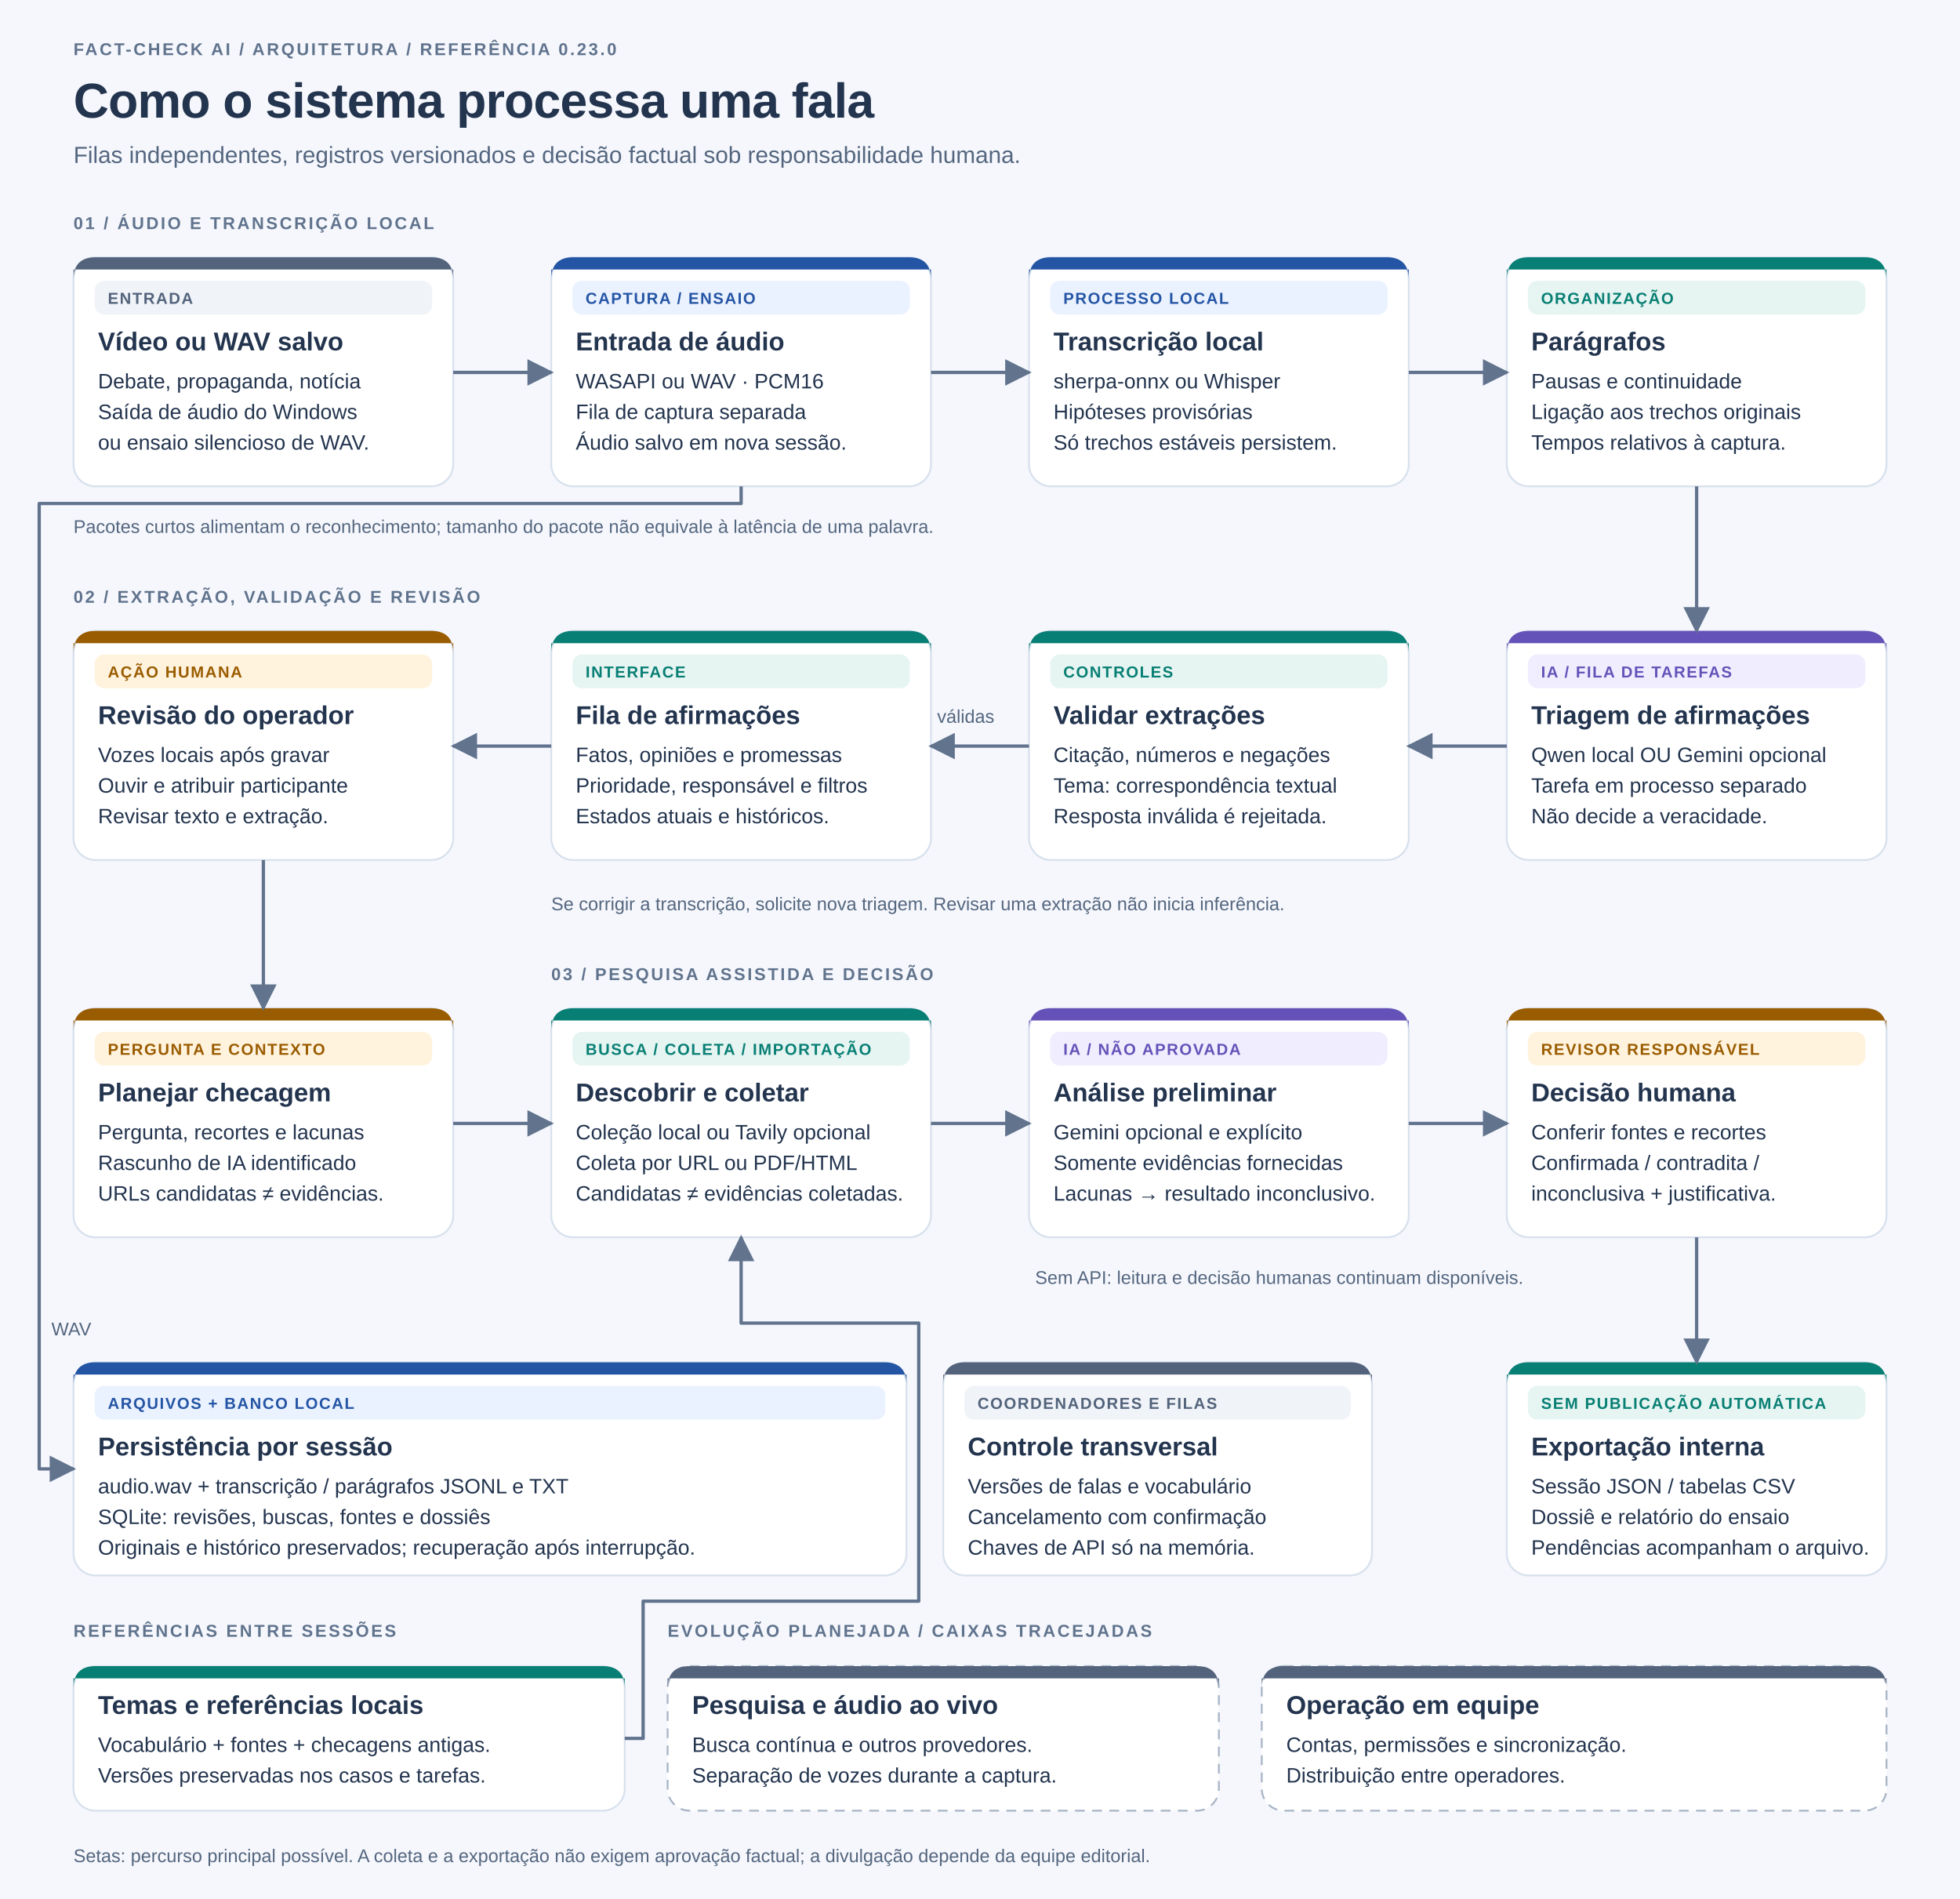
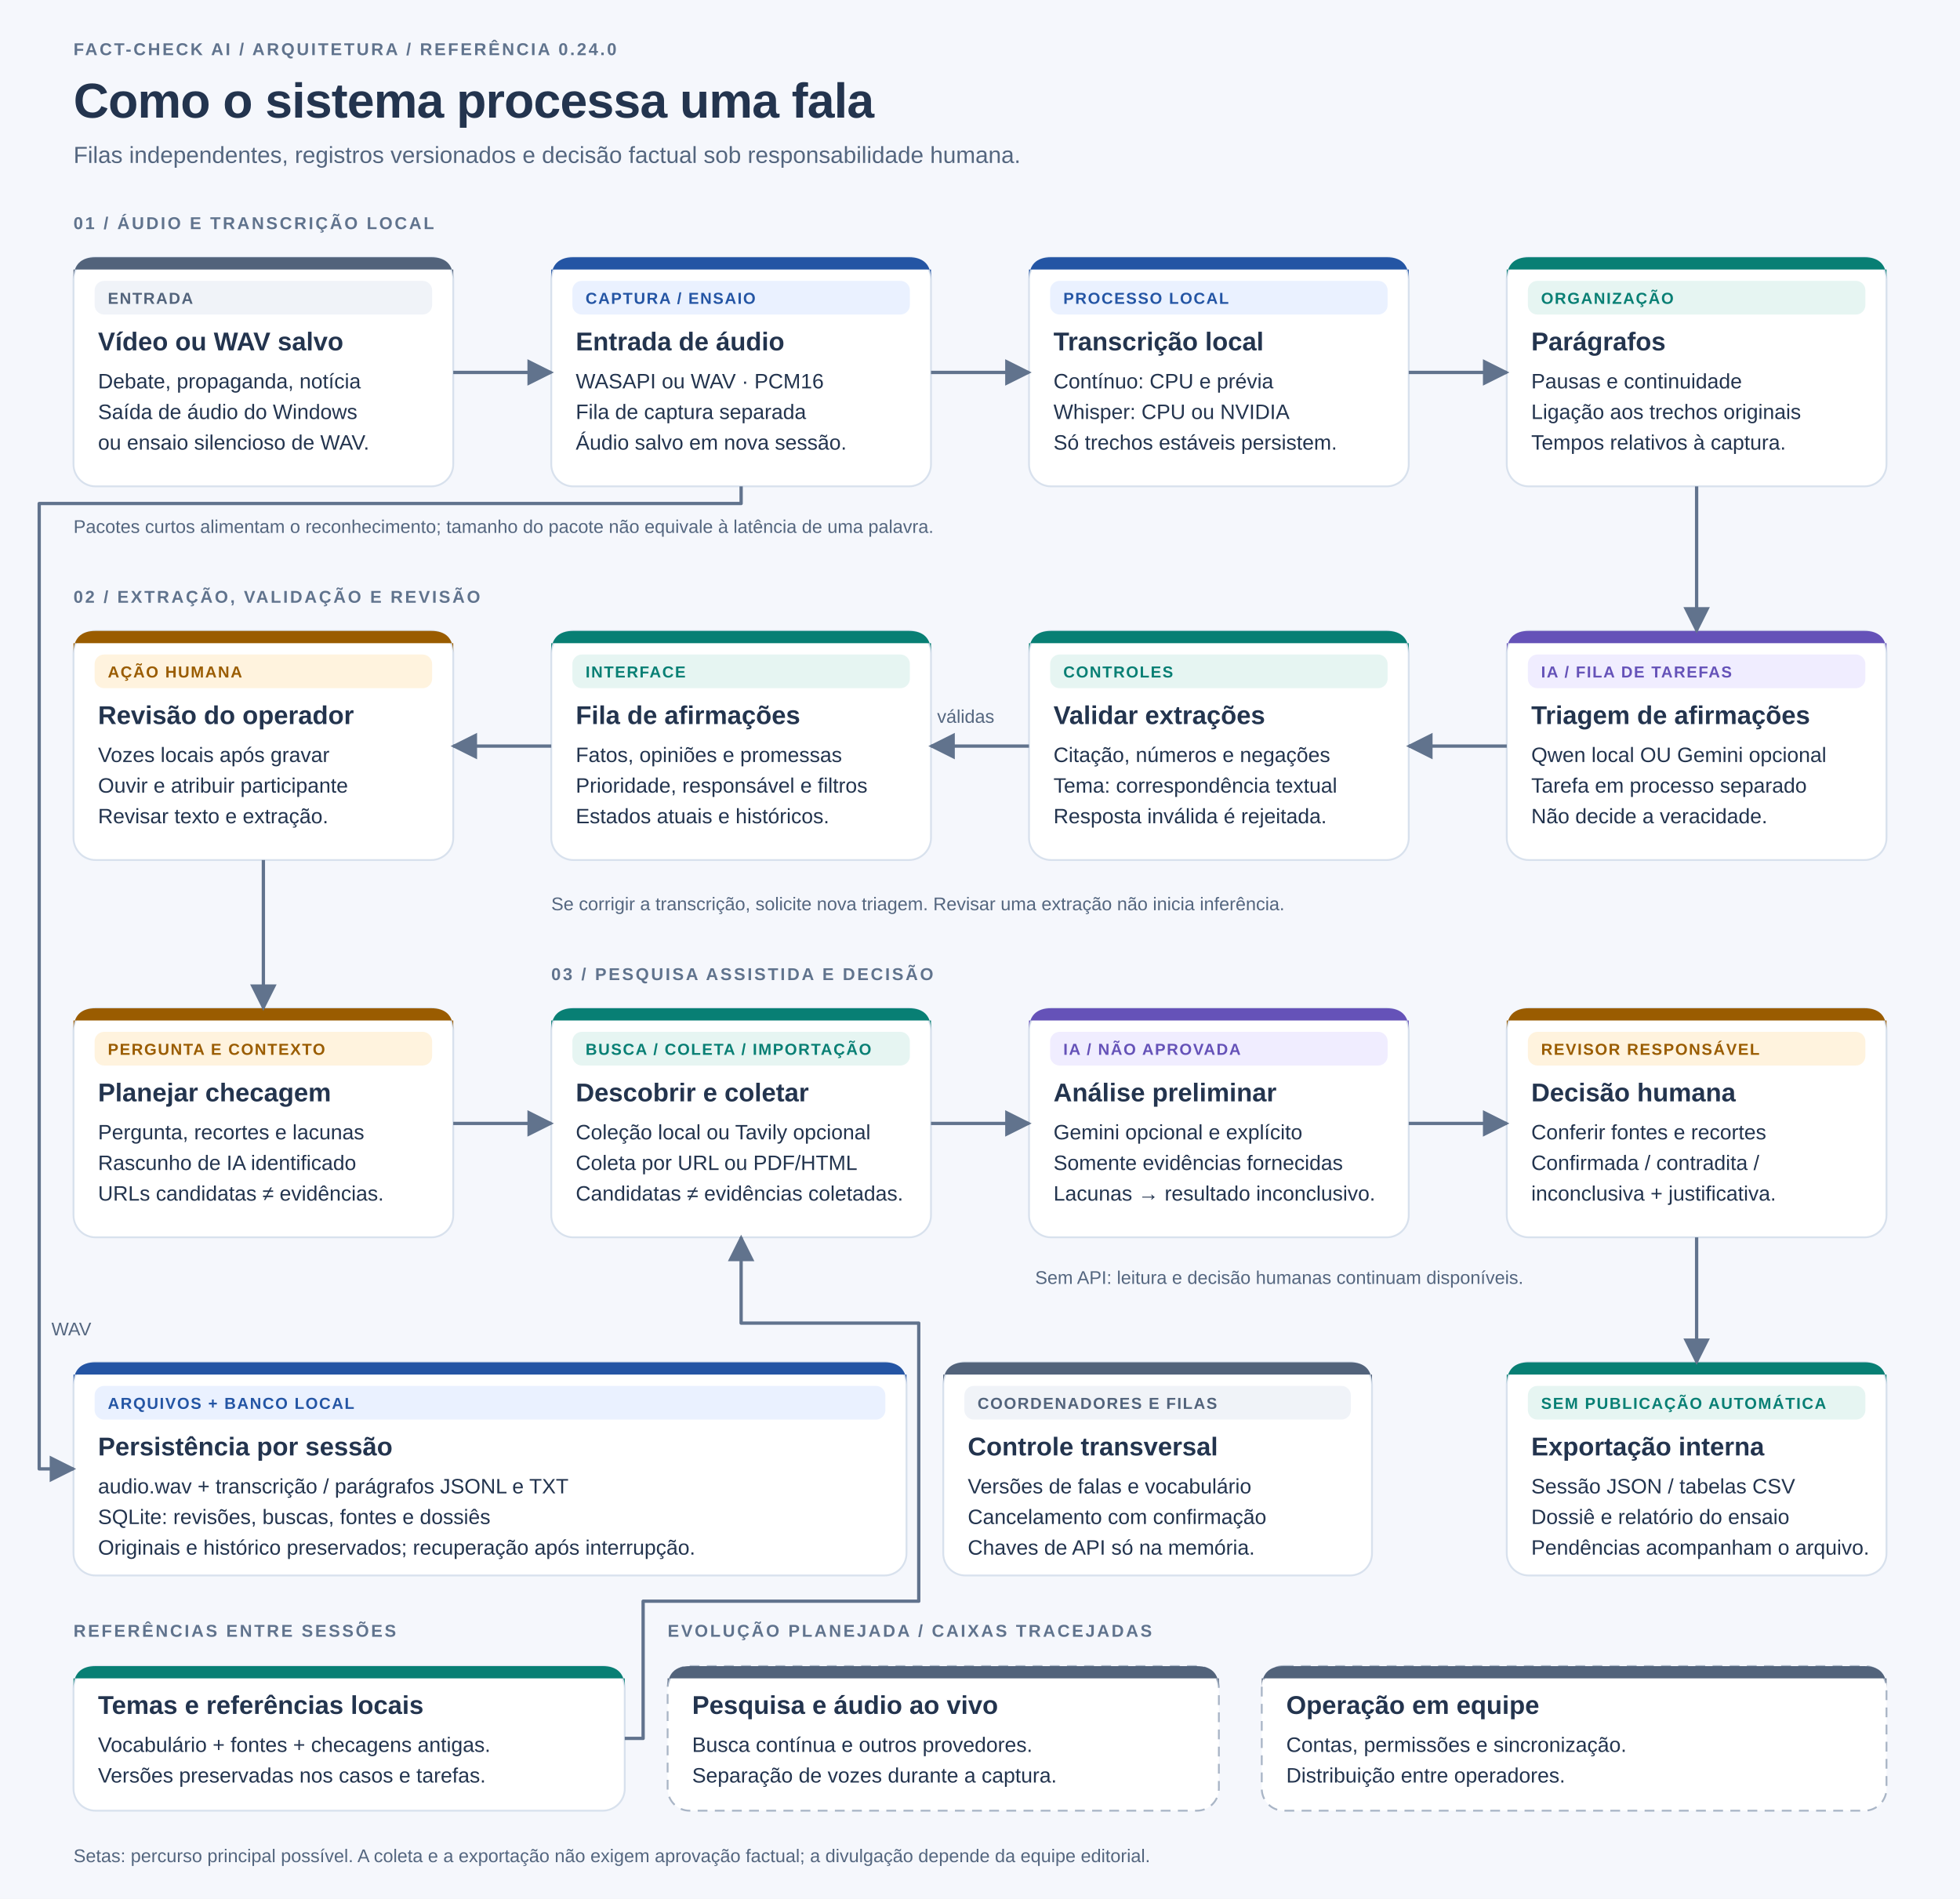
<svg xmlns="http://www.w3.org/2000/svg" width="1600" height="1550" viewBox="0 0 1600 1550" role="img" aria-labelledby="title description">
  <defs>
    <marker id="arrow" viewBox="0 0 10 10" refX="9" refY="5" markerWidth="8" markerHeight="8" orient="auto-start-reverse">
      <path d="M 0 0 L 10 5 L 0 10 Z" fill="#61738D" />
    </marker>
    <marker id="return" viewBox="0 0 10 10" refX="9" refY="5" markerWidth="7" markerHeight="7" orient="auto-start-reverse">
      <path d="M 0 0 L 10 5 L 0 10 Z" fill="#B57A22" />
    </marker>
    <style>
    text { font-family: 'Segoe UI', Arial, sans-serif; fill: #23344E; }
    .title { font-size: 40px; font-weight: 700; letter-spacing: -.5px; }
    .subtitle { font-size: 19px; fill: #54667F; }
    .section { font-size: 14px; font-weight: 700; letter-spacing: 1.7px; fill: #60738D; }
    .heading { font-size: 21px; font-weight: 700; }
    .body { font-size: 17px; }
    .small { font-size: 15px; fill: #54667F; }
    .tag { font-size: 13px; font-weight: 700; letter-spacing: 1px; }
    .stage { font-size: 27px; font-weight: 700; }
    .number { font-size: 20px; font-weight: 700; fill: white; }
    .flow { fill: none; stroke: #61738D; stroke-width: 2.7; stroke-linejoin: round; marker-end: url(#arrow); }
    .return { fill: none; stroke: #B57A22; stroke-width: 2.2; stroke-linejoin: round; marker-end: url(#return); }
  </style>
  </defs>
  <rect width="1600" height="1550" fill="#F5F7FC" />
-   <text x="60" y="45" class="section">FACT-CHECK AI / ARQUITETURA / REFERÊNCIA 0.23.0</text>
+   <text x="60" y="45" class="section">FACT-CHECK AI / ARQUITETURA / REFERÊNCIA 0.24.0</text>
  <text x="60" y="96" class="title">Como o sistema processa uma fala</text>
  <text x="60" y="133" class="subtitle">Filas independentes, registros versionados e decisão factual sob responsabilidade humana.</text>
  <text x="60" y="187" class="section">01 / ÁUDIO E TRANSCRIÇÃO LOCAL</text>
  <g data-card-bounds="60,210,310,187">
    <rect x="60" y="210" width="310" height="187" rx="18" fill="white" stroke="#D8E1ED" stroke-width="1.5" />
    <path d="M 78 210 H 352 Q 370 210 370 228 V 220 H 60 V 228 Q 60 210 78 210 Z" fill="#52637B" />
    <rect x="78" y="230" width="274" height="26" rx="7" fill="#F0F3F8" stroke="#F0F3F8" stroke-width="1.5" />
    <text x="88" y="248" class="tag" style="fill:#52637B">ENTRADA</text>
    <text x="80" y="286" class="heading">Vídeo ou WAV salvo</text>
    <text x="80" y="317" class="body">Debate, propaganda, notícia</text>
    <text x="80" y="342" class="body">Saída de áudio do Windows</text>
    <text x="80" y="367" class="body">ou ensaio silencioso de WAV.</text>
  </g>
  <g data-card-bounds="450,210,310,187">
    <rect x="450" y="210" width="310" height="187" rx="18" fill="white" stroke="#D8E1ED" stroke-width="1.5" />
    <path d="M 468 210 H 742 Q 760 210 760 228 V 220 H 450 V 228 Q 450 210 468 210 Z" fill="#2455A4" />
    <rect x="468" y="230" width="274" height="26" rx="7" fill="#EAF1FF" stroke="#EAF1FF" stroke-width="1.5" />
    <text x="478" y="248" class="tag" style="fill:#2455A4">CAPTURA / ENSAIO</text>
    <text x="470" y="286" class="heading">Entrada de áudio</text>
    <text x="470" y="317" class="body">WASAPI ou WAV · PCM16</text>
    <text x="470" y="342" class="body">Fila de captura separada</text>
    <text x="470" y="367" class="body">Áudio salvo em nova sessão.</text>
  </g>
  <g data-card-bounds="840,210,310,187">
    <rect x="840" y="210" width="310" height="187" rx="18" fill="white" stroke="#D8E1ED" stroke-width="1.5" />
    <path d="M 858 210 H 1132 Q 1150 210 1150 228 V 220 H 840 V 228 Q 840 210 858 210 Z" fill="#2455A4" />
    <rect x="858" y="230" width="274" height="26" rx="7" fill="#EAF1FF" stroke="#EAF1FF" stroke-width="1.5" />
    <text x="868" y="248" class="tag" style="fill:#2455A4">PROCESSO LOCAL</text>
    <text x="860" y="286" class="heading">Transcrição local</text>
-     <text x="860" y="317" class="body">sherpa-onnx ou Whisper</text>
-     <text x="860" y="342" class="body">Hipóteses provisórias</text>
+     <text x="860" y="317" class="body">Contínuo: CPU e prévia</text>
+     <text x="860" y="342" class="body">Whisper: CPU ou NVIDIA</text>
    <text x="860" y="367" class="body">Só trechos estáveis persistem.</text>
  </g>
  <g data-card-bounds="1230,210,310,187">
    <rect x="1230" y="210" width="310" height="187" rx="18" fill="white" stroke="#D8E1ED" stroke-width="1.5" />
    <path d="M 1248 210 H 1522 Q 1540 210 1540 228 V 220 H 1230 V 228 Q 1230 210 1248 210 Z" fill="#087F74" />
    <rect x="1248" y="230" width="274" height="26" rx="7" fill="#E6F5F2" stroke="#E6F5F2" stroke-width="1.5" />
    <text x="1258" y="248" class="tag" style="fill:#087F74">ORGANIZAÇÃO</text>
    <text x="1250" y="286" class="heading">Parágrafos</text>
    <text x="1250" y="317" class="body">Pausas e continuidade</text>
    <text x="1250" y="342" class="body">Ligação aos trechos originais</text>
    <text x="1250" y="367" class="body">Tempos relativos à captura.</text>
  </g>
  <path d="M 370 304 H 450" class="flow" />
  <path d="M 760 304 H 840" class="flow" />
  <path d="M 1150 304 H 1230" class="flow" />
  <text x="60" y="435" class="small">Pacotes curtos alimentam o reconhecimento; tamanho do pacote não equivale à latência de uma palavra.</text>
  <text x="60" y="492" class="section">02 / EXTRAÇÃO, VALIDAÇÃO E REVISÃO</text>
  <g data-card-bounds="60,515,310,187">
    <rect x="60" y="515" width="310" height="187" rx="18" fill="white" stroke="#D8E1ED" stroke-width="1.5" />
    <path d="M 78 515 H 352 Q 370 515 370 533 V 525 H 60 V 533 Q 60 515 78 515 Z" fill="#9A5C00" />
    <rect x="78" y="535" width="274" height="26" rx="7" fill="#FFF3DE" stroke="#FFF3DE" stroke-width="1.5" />
    <text x="88" y="553" class="tag" style="fill:#9A5C00">AÇÃO HUMANA</text>
    <text x="80" y="591" class="heading">Revisão do operador</text>
    <text x="80" y="622" class="body">Vozes locais após gravar</text>
    <text x="80" y="647" class="body">Ouvir e atribuir participante</text>
    <text x="80" y="672" class="body">Revisar texto e extração.</text>
  </g>
  <g data-card-bounds="450,515,310,187">
    <rect x="450" y="515" width="310" height="187" rx="18" fill="white" stroke="#D8E1ED" stroke-width="1.5" />
    <path d="M 468 515 H 742 Q 760 515 760 533 V 525 H 450 V 533 Q 450 515 468 515 Z" fill="#087F74" />
    <rect x="468" y="535" width="274" height="26" rx="7" fill="#E6F5F2" stroke="#E6F5F2" stroke-width="1.5" />
    <text x="478" y="553" class="tag" style="fill:#087F74">INTERFACE</text>
    <text x="470" y="591" class="heading">Fila de afirmações</text>
    <text x="470" y="622" class="body">Fatos, opiniões e promessas</text>
    <text x="470" y="647" class="body">Prioridade, responsável e filtros</text>
    <text x="470" y="672" class="body">Estados atuais e históricos.</text>
  </g>
  <g data-card-bounds="840,515,310,187">
    <rect x="840" y="515" width="310" height="187" rx="18" fill="white" stroke="#D8E1ED" stroke-width="1.5" />
    <path d="M 858 515 H 1132 Q 1150 515 1150 533 V 525 H 840 V 533 Q 840 515 858 515 Z" fill="#087F74" />
    <rect x="858" y="535" width="274" height="26" rx="7" fill="#E6F5F2" stroke="#E6F5F2" stroke-width="1.5" />
    <text x="868" y="553" class="tag" style="fill:#087F74">CONTROLES</text>
    <text x="860" y="591" class="heading">Validar extrações</text>
    <text x="860" y="622" class="body">Citação, números e negações</text>
    <text x="860" y="647" class="body">Tema: correspondência textual</text>
    <text x="860" y="672" class="body">Resposta inválida é rejeitada.</text>
  </g>
  <g data-card-bounds="1230,515,310,187">
    <rect x="1230" y="515" width="310" height="187" rx="18" fill="white" stroke="#D8E1ED" stroke-width="1.5" />
    <path d="M 1248 515 H 1522 Q 1540 515 1540 533 V 525 H 1230 V 533 Q 1230 515 1248 515 Z" fill="#6552B8" />
    <rect x="1248" y="535" width="274" height="26" rx="7" fill="#F0EDFF" stroke="#F0EDFF" stroke-width="1.5" />
    <text x="1258" y="553" class="tag" style="fill:#6552B8">IA / FILA DE TAREFAS</text>
    <text x="1250" y="591" class="heading">Triagem de afirmações</text>
    <text x="1250" y="622" class="body">Qwen local OU Gemini opcional</text>
    <text x="1250" y="647" class="body">Tarefa em processo separado</text>
    <text x="1250" y="672" class="body">Não decide a veracidade.</text>
  </g>
  <path d="M 1385 397 V 515" class="flow" />
  <path d="M 1230 609 H 1150" class="flow" />
  <path d="M 840 609 H 760" class="flow" />
  <path d="M 450 609 H 370" class="flow" />
  <text x="765" y="590" class="small">válidas</text>
  <text x="450" y="743" class="small">Se corrigir a transcrição, solicite nova triagem. Revisar uma extração não inicia inferência.</text>
  <text x="450" y="800" class="section">03 / PESQUISA ASSISTIDA E DECISÃO</text>
  <g data-card-bounds="60,823,310,187">
    <rect x="60" y="823" width="310" height="187" rx="18" fill="white" stroke="#D8E1ED" stroke-width="1.5" />
    <path d="M 78 823 H 352 Q 370 823 370 841 V 833 H 60 V 841 Q 60 823 78 823 Z" fill="#9A5C00" />
    <rect x="78" y="843" width="274" height="26" rx="7" fill="#FFF3DE" stroke="#FFF3DE" stroke-width="1.5" />
    <text x="88" y="861" class="tag" style="fill:#9A5C00">PERGUNTA E CONTEXTO</text>
    <text x="80" y="899" class="heading">Planejar checagem</text>
    <text x="80" y="930" class="body">Pergunta, recortes e lacunas</text>
    <text x="80" y="955" class="body">Rascunho de IA identificado</text>
    <text x="80" y="980" class="body">URLs candidatas ≠ evidências.</text>
  </g>
  <g data-card-bounds="450,823,310,187">
    <rect x="450" y="823" width="310" height="187" rx="18" fill="white" stroke="#D8E1ED" stroke-width="1.5" />
    <path d="M 468 823 H 742 Q 760 823 760 841 V 833 H 450 V 841 Q 450 823 468 823 Z" fill="#087F74" />
    <rect x="468" y="843" width="274" height="26" rx="7" fill="#E6F5F2" stroke="#E6F5F2" stroke-width="1.5" />
    <text x="478" y="861" class="tag" style="fill:#087F74">BUSCA / COLETA / IMPORTAÇÃO</text>
    <text x="470" y="899" class="heading">Descobrir e coletar</text>
    <text x="470" y="930" class="body">Coleção local ou Tavily opcional</text>
    <text x="470" y="955" class="body">Coleta por URL ou PDF/HTML</text>
    <text x="470" y="980" class="body">Candidatas ≠ evidências coletadas.</text>
  </g>
  <g data-card-bounds="840,823,310,187">
    <rect x="840" y="823" width="310" height="187" rx="18" fill="white" stroke="#D8E1ED" stroke-width="1.5" />
    <path d="M 858 823 H 1132 Q 1150 823 1150 841 V 833 H 840 V 841 Q 840 823 858 823 Z" fill="#6552B8" />
    <rect x="858" y="843" width="274" height="26" rx="7" fill="#F0EDFF" stroke="#F0EDFF" stroke-width="1.5" />
    <text x="868" y="861" class="tag" style="fill:#6552B8">IA / NÃO APROVADA</text>
    <text x="860" y="899" class="heading">Análise preliminar</text>
    <text x="860" y="930" class="body">Gemini opcional e explícito</text>
    <text x="860" y="955" class="body">Somente evidências fornecidas</text>
    <text x="860" y="980" class="body">Lacunas → resultado inconclusivo.</text>
  </g>
  <g data-card-bounds="1230,823,310,187">
    <rect x="1230" y="823" width="310" height="187" rx="18" fill="white" stroke="#D8E1ED" stroke-width="1.5" />
    <path d="M 1248 823 H 1522 Q 1540 823 1540 841 V 833 H 1230 V 841 Q 1230 823 1248 823 Z" fill="#9A5C00" />
    <rect x="1248" y="843" width="274" height="26" rx="7" fill="#FFF3DE" stroke="#FFF3DE" stroke-width="1.5" />
    <text x="1258" y="861" class="tag" style="fill:#9A5C00">REVISOR RESPONSÁVEL</text>
    <text x="1250" y="899" class="heading">Decisão humana</text>
    <text x="1250" y="930" class="body">Conferir fontes e recortes</text>
    <text x="1250" y="955" class="body">Confirmada / contradita /</text>
    <text x="1250" y="980" class="body">inconclusiva + justificativa.</text>
  </g>
  <path d="M 215 702 V 823" class="flow" />
  <path d="M 370 917 H 450" class="flow" />
  <path d="M 760 917 H 840" class="flow" />
  <path d="M 1150 917 H 1230" class="flow" />
  <text x="845" y="1048" class="small">Sem API: leitura e decisão humanas continuam disponíveis.</text>
  <g data-card-bounds="60,1112,680,174">
    <rect x="60" y="1112" width="680" height="174" rx="18" fill="white" stroke="#D8E1ED" stroke-width="1.5" />
    <path d="M 78 1112 H 722 Q 740 1112 740 1130 V 1122 H 60 V 1130 Q 60 1112 78 1112 Z" fill="#2455A4" />
    <rect x="78" y="1132" width="644" height="26" rx="7" fill="#EAF1FF" stroke="#EAF1FF" stroke-width="1.5" />
    <text x="88" y="1150" class="tag" style="fill:#2455A4">ARQUIVOS + BANCO LOCAL</text>
    <text x="80" y="1188" class="heading">Persistência por sessão</text>
    <text x="80" y="1219" class="body">audio.wav + transcrição / parágrafos JSONL e TXT</text>
    <text x="80" y="1244" class="body">SQLite: revisões, buscas, fontes e dossiês</text>
    <text x="80" y="1269" class="body">Originais e histórico preservados; recuperação após interrupção.</text>
  </g>
  <g data-card-bounds="770,1112,350,174">
    <rect x="770" y="1112" width="350" height="174" rx="18" fill="white" stroke="#D8E1ED" stroke-width="1.5" />
    <path d="M 788 1112 H 1102 Q 1120 1112 1120 1130 V 1122 H 770 V 1130 Q 770 1112 788 1112 Z" fill="#52637B" />
    <rect x="788" y="1132" width="314" height="26" rx="7" fill="#F0F3F8" stroke="#F0F3F8" stroke-width="1.5" />
    <text x="798" y="1150" class="tag" style="fill:#52637B">COORDENADORES E FILAS</text>
    <text x="790" y="1188" class="heading">Controle transversal</text>
    <text x="790" y="1219" class="body">Versões de falas e vocabulário</text>
    <text x="790" y="1244" class="body">Cancelamento com confirmação</text>
    <text x="790" y="1269" class="body">Chaves de API só na memória.</text>
  </g>
  <g data-card-bounds="1230,1112,310,174">
    <rect x="1230" y="1112" width="310" height="174" rx="18" fill="white" stroke="#D8E1ED" stroke-width="1.5" />
    <path d="M 1248 1112 H 1522 Q 1540 1112 1540 1130 V 1122 H 1230 V 1130 Q 1230 1112 1248 1112 Z" fill="#087F74" />
    <rect x="1248" y="1132" width="274" height="26" rx="7" fill="#E6F5F2" stroke="#E6F5F2" stroke-width="1.5" />
    <text x="1258" y="1150" class="tag" style="fill:#087F74">SEM PUBLICAÇÃO AUTOMÁTICA</text>
    <text x="1250" y="1188" class="heading">Exportação interna</text>
    <text x="1250" y="1219" class="body">Sessão JSON / tabelas CSV</text>
    <text x="1250" y="1244" class="body">Dossiê e relatório do ensaio</text>
    <text x="1250" y="1269" class="body">Pendências acompanham o arquivo.</text>
  </g>
  <path d="M 1385 1010 V 1112" class="flow" />
  <path d="M 605 397 V 411 H 32 V 1199 H 60" class="flow" />
  <text x="42" y="1090" class="small">WAV</text>
  <text x="60" y="1336" class="section">REFERÊNCIAS ENTRE SESSÕES</text>
  <text x="545" y="1336" class="section">EVOLUÇÃO PLANEJADA / CAIXAS TRACEJADAS</text>
  <g data-card-bounds="60,1360,450,118">
    <rect x="60" y="1360" width="450" height="118" rx="18" fill="white" stroke="#D8E1ED" stroke-width="1.5" />
    <path d="M 78 1360 H 492 Q 510 1360 510 1378 V 1370 H 60 V 1378 Q 60 1360 78 1360 Z" fill="#087F74" />
    <text x="80" y="1399" class="heading">Temas e referências locais</text>
    <text x="80" y="1430" class="body">Vocabulário + fontes + checagens antigas.</text>
    <text x="80" y="1455" class="body">Versões preservadas nos casos e tarefas.</text>
  </g>
  <path d="M 510 1419 H 525 V 1307 H 750 V 1080 H 605 V 1010" class="flow" />
  <g data-card-bounds="545,1360,450,118">
    <rect x="545" y="1360" width="450" height="118" rx="18" fill="white" stroke="#A9B5C6" stroke-width="1.5" stroke-dasharray="8 6" />
    <path d="M 563 1360 H 977 Q 995 1360 995 1378 V 1370 H 545 V 1378 Q 545 1360 563 1360 Z" fill="#52637B" />
    <text x="565" y="1399" class="heading">Pesquisa e áudio ao vivo</text>
    <text x="565" y="1430" class="body">Busca contínua e outros provedores.</text>
    <text x="565" y="1455" class="body">Separação de vozes durante a captura.</text>
  </g>
  <g data-card-bounds="1030,1360,510,118">
    <rect x="1030" y="1360" width="510" height="118" rx="18" fill="white" stroke="#A9B5C6" stroke-width="1.5" stroke-dasharray="8 6" />
    <path d="M 1048 1360 H 1522 Q 1540 1360 1540 1378 V 1370 H 1030 V 1378 Q 1030 1360 1048 1360 Z" fill="#52637B" />
    <text x="1050" y="1399" class="heading">Operação em equipe</text>
    <text x="1050" y="1430" class="body">Contas, permissões e sincronização.</text>
    <text x="1050" y="1455" class="body">Distribuição entre operadores.</text>
  </g>
  <text x="60" y="1520" class="small">Setas: percurso principal possível. A coleta e a exportação não exigem aprovação factual; a divulgação depende da equipe editorial.</text>
</svg>
